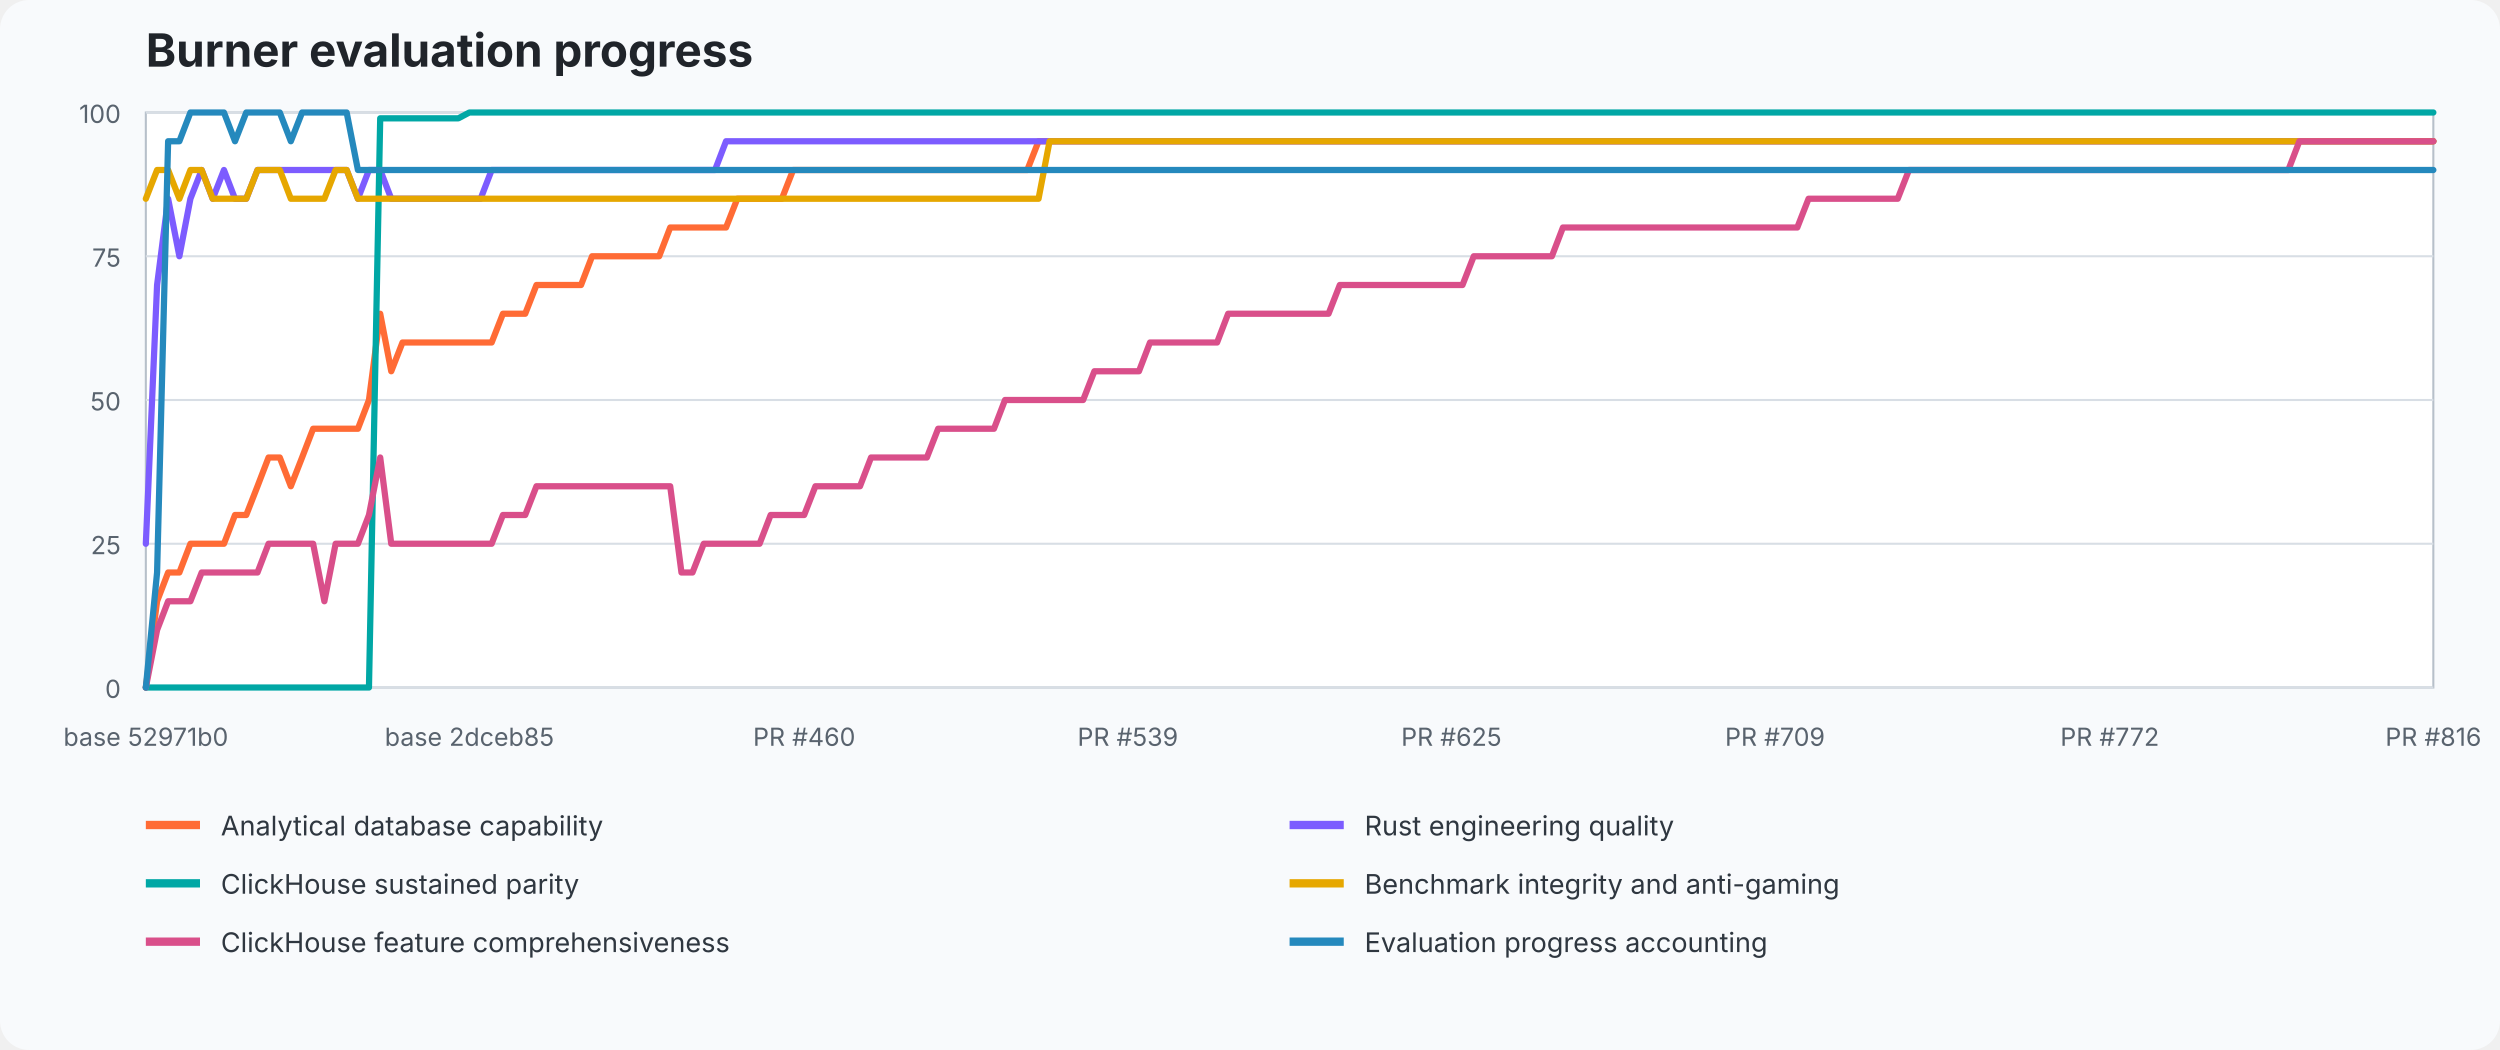
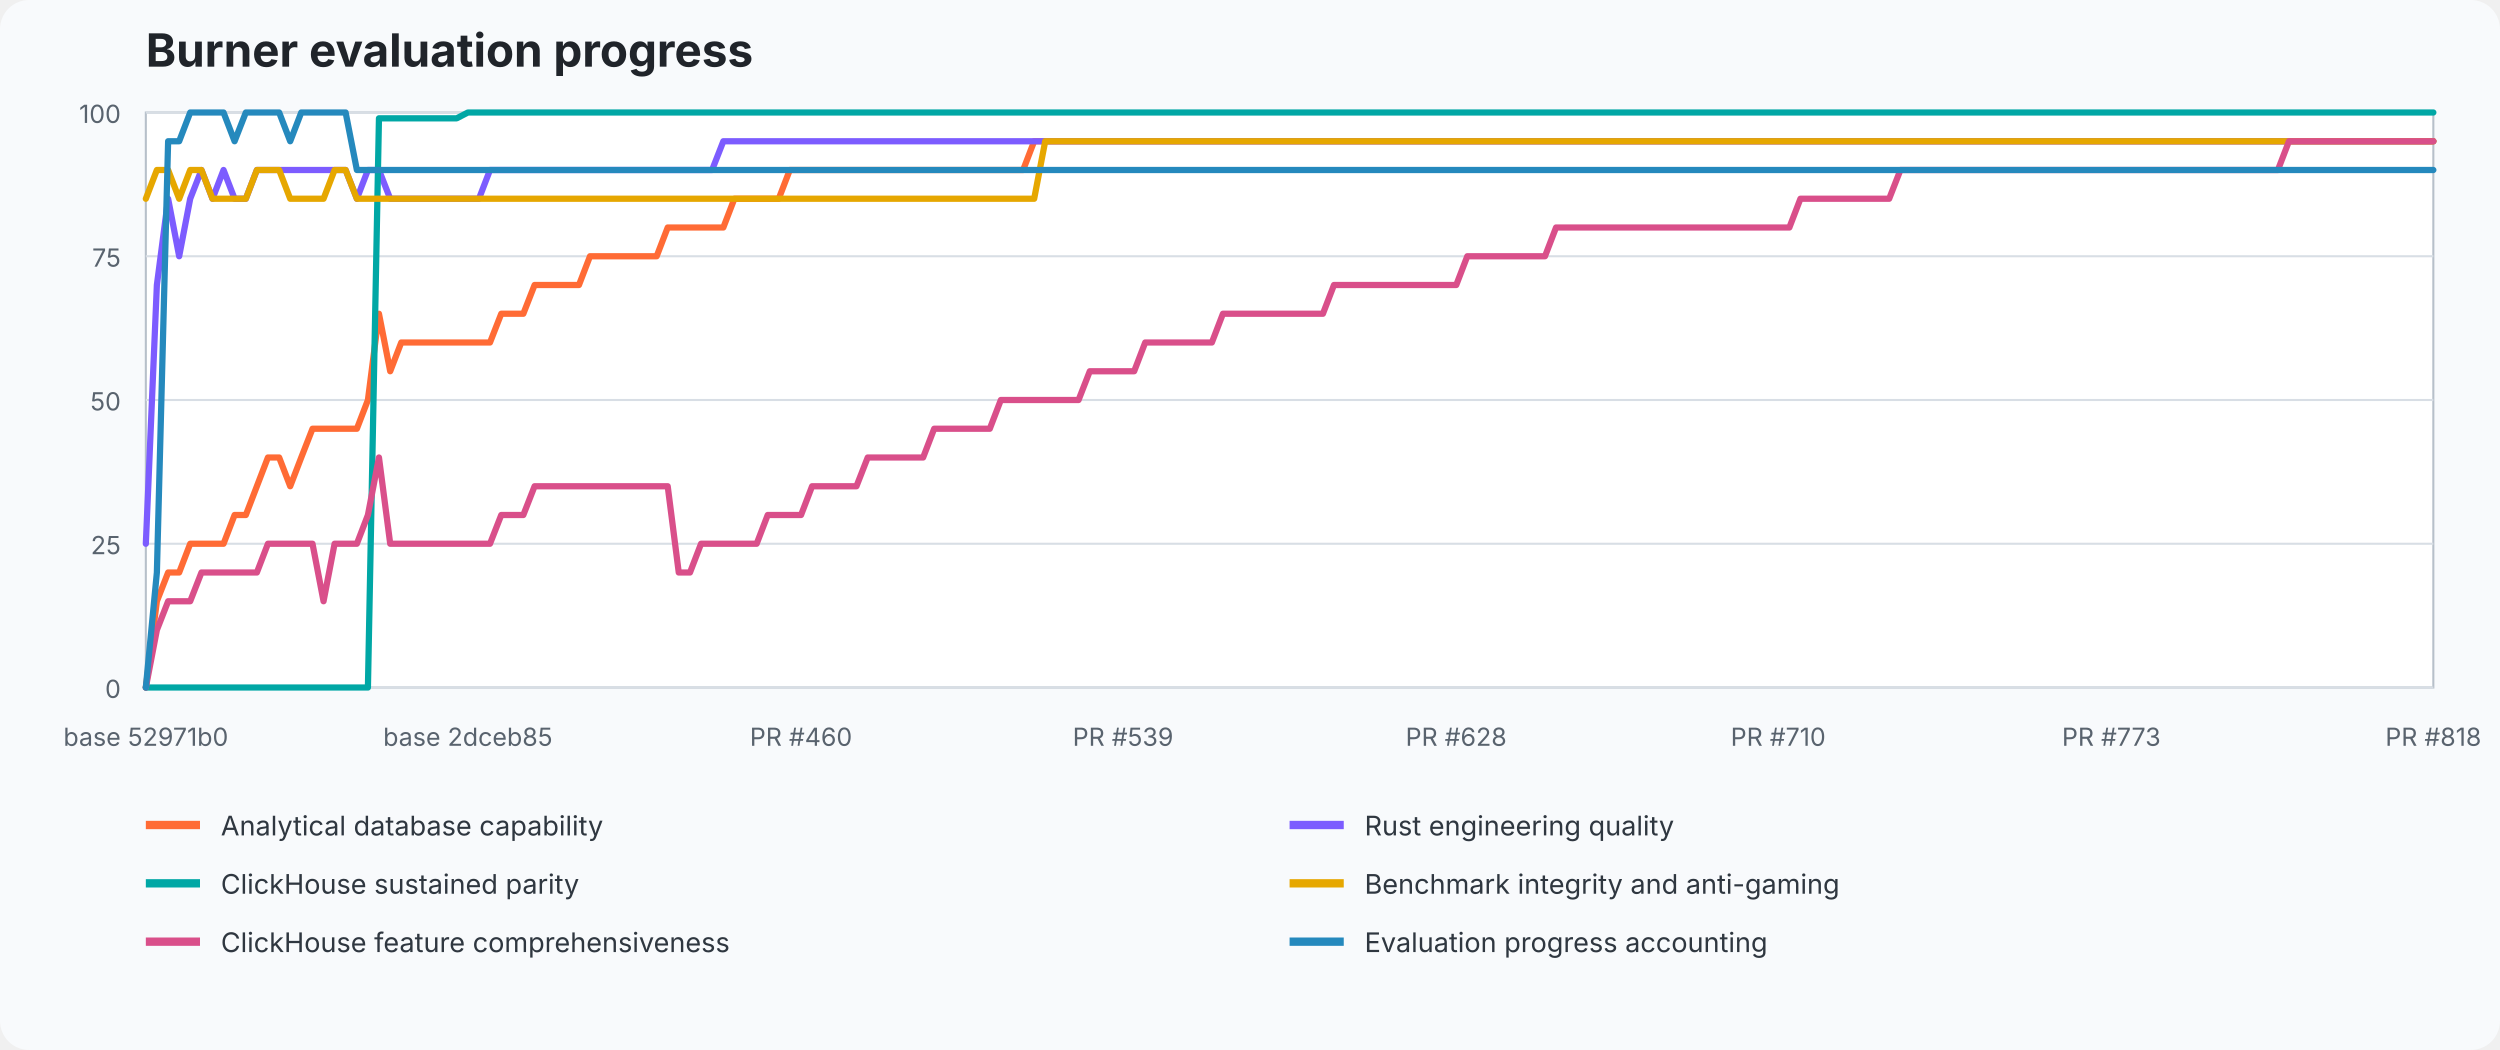
<svg xmlns="http://www.w3.org/2000/svg" width="1200" height="504" viewBox="0 0 1200 504" role="img" aria-labelledby="title desc">
  <style>text{font-family:ui-sans-serif,system-ui,-apple-system,BlinkMacSystemFont,"Segoe UI",sans-serif}.title{font-size:22px;font-weight:700;fill:#20242a}.axis{font-size:12px;fill:#59636e}.legend{font-size:13px;fill:#2f3740}.grid{stroke:#d8dee5;stroke-width:1}.plot{fill:#fff;stroke:#b7c0ca}</style>
  <rect width="100%" height="100%" fill="#f8fafc" rx="14" />
  <text x="70" y="32" class="title">Burner evaluation progress</text>
  <rect x="70" y="54" width="1098" height="276" class="plot" />
  <line x1="70" y1="330" x2="1168" y2="330" class="grid" />
  <text x="58" y="335" text-anchor="end" class="axis">0</text>
  <line x1="70" y1="261" x2="1168" y2="261" class="grid" />
  <text x="58" y="266" text-anchor="end" class="axis">25</text>
  <line x1="70" y1="192" x2="1168" y2="192" class="grid" />
  <text x="58" y="197" text-anchor="end" class="axis">50</text>
  <line x1="70" y1="123" x2="1168" y2="123" class="grid" />
  <text x="58" y="128" text-anchor="end" class="axis">75</text>
  <line x1="70" y1="54" x2="1168" y2="54" class="grid" />
  <text x="58" y="59" text-anchor="end" class="axis">100</text>
-   <polyline points="70.0,330.0 75.4,288.6 80.7,274.8 86.1,274.8 91.4,261.0 96.8,261.0 102.1,261.0 107.5,261.0 112.8,247.2 118.2,247.2 123.6,233.4 128.9,219.6 134.3,219.6 139.6,233.4 145.0,219.6 150.3,205.8 155.7,205.8 161.1,205.8 166.4,205.8 171.8,205.8 177.1,192.0 182.5,150.6 187.8,178.2 193.2,164.4 198.5,164.4 203.9,164.4 209.3,164.4 214.6,164.4 220.0,164.4 225.3,164.4 230.7,164.4 236.0,164.4 241.4,150.6 246.8,150.6 252.1,150.6 257.5,136.8 262.8,136.8 268.2,136.8 273.5,136.8 278.9,136.8 284.2,123.0 289.6,123.0 295.0,123.0 300.3,123.0 305.7,123.0 311.0,123.0 316.4,123.0 321.7,109.2 327.1,109.2 332.4,109.2 337.8,109.2 343.2,109.2 348.5,109.2 353.9,95.4 359.2,95.4 364.6,95.4 369.9,95.4 375.3,95.4 380.7,81.6 386.0,81.6 391.4,81.6 396.7,81.6 402.1,81.6 407.4,81.6 412.8,81.6 418.1,81.6 423.5,81.6 428.9,81.6 434.2,81.6 439.6,81.6 444.9,81.6 450.3,81.6 455.6,81.6 461.0,81.6 466.4,81.6 471.7,81.6 477.1,81.6 482.4,81.6 487.8,81.6 493.1,81.6 498.5,67.8 503.8,67.8 509.2,67.8 514.6,67.8 519.9,67.8 525.3,67.8 530.6,67.8 536.0,67.8 541.3,67.8 546.7,67.8 552.0,67.8 557.4,67.8 562.8,67.8 568.1,67.8 573.5,67.8 578.8,67.8 584.2,67.8 589.5,67.8 594.9,67.8 600.3,67.8 605.6,67.8 611.0,67.8 616.3,67.8 621.7,67.8 627.0,67.8 632.4,67.8 637.7,67.8 643.1,67.8 648.5,67.8 653.8,67.8 659.2,67.8 664.5,67.8 669.9,67.8 675.2,67.8 680.6,67.8 686.0,67.8 691.3,67.8 696.7,67.8 702.0,67.8 707.4,67.8 712.7,67.8 718.1,67.8 723.4,67.8 728.8,67.8 734.2,67.8 739.5,67.8 744.9,67.8 750.2,67.8 755.6,67.8 760.9,67.8 766.3,67.8 771.6,67.8 777.0,67.8 782.4,67.8 787.7,67.8 793.1,67.8 798.4,67.8 803.8,67.8 809.1,67.8 814.5,67.8 819.9,67.8 825.2,67.8 830.6,67.8 835.9,67.8 841.3,67.8 846.6,67.8 852.0,67.8 857.3,67.8 862.7,67.8 868.1,67.8 873.4,67.8 878.8,67.8 884.1,67.8 889.5,67.8 894.8,67.8 900.2,67.8 905.6,67.8 910.9,67.8 916.3,67.8 921.6,67.8 927.0,67.8 932.3,67.8 937.7,67.8 943.0,67.8 948.4,67.8 953.8,67.8 959.1,67.8 964.5,67.8 969.8,67.8 975.2,67.8 980.5,67.8 985.9,67.8 991.2,67.8 996.6,67.8 1002.0,67.8 1007.3,67.8 1012.7,67.8 1018.0,67.8 1023.4,67.8 1028.7,67.8 1034.1,67.8 1039.5,67.8 1044.8,67.8 1050.2,67.8 1055.5,67.8 1060.9,67.8 1066.2,67.8 1071.6,67.8 1076.9,67.8 1082.3,67.8 1087.7,67.8 1093.0,67.8 1098.4,67.8 1103.7,67.8 1109.1,67.8 1114.4,67.8 1119.8,67.8 1125.2,67.8 1130.5,67.8 1135.9,67.8 1141.2,67.8 1146.6,67.8 1151.9,67.8 1157.3,67.8 1162.6,67.8 1168.0,67.8" fill="none" stroke="#ff6b35" stroke-width="3" stroke-linejoin="round" stroke-linecap="round" />
-   <polyline points="70.0,261.0 75.4,136.8 80.7,95.4 86.1,123.0 91.4,95.4 96.8,81.6 102.1,95.4 107.5,81.6 112.8,95.4 118.2,95.4 123.6,81.6 128.9,81.6 134.3,81.6 139.6,81.6 145.0,81.6 150.3,81.6 155.7,81.6 161.1,81.6 166.4,81.6 171.8,95.4 177.1,81.6 182.5,81.6 187.8,95.4 193.2,95.4 198.5,95.4 203.9,95.4 209.3,95.4 214.6,95.4 220.0,95.4 225.3,95.4 230.7,95.4 236.0,81.6 241.4,81.6 246.8,81.6 252.1,81.6 257.5,81.6 262.8,81.6 268.2,81.6 273.5,81.6 278.9,81.6 284.2,81.6 289.6,81.6 295.0,81.6 300.3,81.6 305.7,81.6 311.0,81.6 316.4,81.6 321.7,81.6 327.1,81.6 332.4,81.6 337.8,81.6 343.2,81.6 348.5,67.8 353.9,67.8 359.2,67.8 364.6,67.8 369.9,67.8 375.3,67.8 380.7,67.8 386.0,67.8 391.4,67.8 396.7,67.8 402.1,67.8 407.4,67.8 412.8,67.8 418.1,67.8 423.5,67.8 428.9,67.8 434.2,67.8 439.6,67.8 444.9,67.8 450.3,67.8 455.6,67.8 461.0,67.8 466.4,67.8 471.7,67.8 477.1,67.8 482.4,67.8 487.8,67.8 493.1,67.8 498.5,67.8 503.8,67.8 509.2,67.8 514.6,67.8 519.9,67.8 525.3,67.8 530.6,67.8 536.0,67.8 541.3,67.8 546.7,67.8 552.0,67.8 557.4,67.8 562.8,67.8 568.1,67.8 573.5,67.8 578.8,67.8 584.2,67.8 589.5,67.8 594.9,67.8 600.3,67.8 605.6,67.8 611.0,67.8 616.3,67.8 621.7,67.8 627.0,67.8 632.4,67.8 637.7,67.8 643.1,67.8 648.5,67.8 653.8,67.8 659.2,67.8 664.5,67.8 669.9,67.8 675.2,67.8 680.6,67.8 686.0,67.8 691.3,67.8 696.7,67.8 702.0,67.8 707.4,67.8 712.7,67.8 718.1,67.8 723.4,67.8 728.8,67.8 734.2,67.8 739.5,67.8 744.9,67.8 750.2,67.8 755.6,67.8 760.9,67.8 766.3,67.8 771.6,67.8 777.0,67.8 782.4,67.8 787.7,67.8 793.1,67.8 798.4,67.8 803.8,67.8 809.1,67.8 814.5,67.8 819.9,67.8 825.2,67.8 830.6,67.8 835.9,67.8 841.3,67.8 846.6,67.8 852.0,67.8 857.3,67.8 862.7,67.8 868.1,67.8 873.4,67.8 878.8,67.8 884.1,67.8 889.5,67.8 894.8,67.8 900.2,67.8 905.6,67.8 910.9,67.8 916.3,67.8 921.6,67.8 927.0,67.8 932.3,67.8 937.7,67.8 943.0,67.8 948.4,67.8 953.8,67.8 959.1,67.8 964.5,67.8 969.8,67.8 975.2,67.8 980.5,67.8 985.9,67.8 991.2,67.8 996.6,67.8 1002.0,67.8 1007.3,67.8 1012.7,67.8 1018.0,67.8 1023.4,67.8 1028.7,67.8 1034.1,67.8 1039.5,67.8 1044.8,67.8 1050.2,67.8 1055.5,67.8 1060.9,67.8 1066.2,67.8 1071.6,67.8 1076.9,67.8 1082.3,67.8 1087.7,67.8 1093.0,67.8 1098.4,67.8 1103.7,67.8 1109.1,67.8 1114.4,67.8 1119.8,67.8 1125.2,67.8 1130.5,67.8 1135.9,67.8 1141.2,67.8 1146.6,67.8 1151.9,67.8 1157.3,67.8 1162.6,67.8 1168.0,67.8" fill="none" stroke="#7c5cff" stroke-width="3" stroke-linejoin="round" stroke-linecap="round" />
-   <polyline points="70.0,330.0 75.4,330.0 80.7,330.0 86.1,330.0 91.4,330.0 96.8,330.0 102.1,330.0 107.5,330.0 112.8,330.0 118.2,330.0 123.6,330.0 128.9,330.0 134.3,330.0 139.6,330.0 145.0,330.0 150.3,330.0 155.7,330.0 161.1,330.0 166.4,330.0 171.8,330.0 177.1,330.0 182.5,56.8 187.8,56.8 193.2,56.8 198.5,56.8 203.9,56.8 209.3,56.8 214.6,56.8 220.0,56.8 225.3,54.0 230.7,54.0 236.0,54.0 241.4,54.0 246.8,54.0 252.1,54.0 257.5,54.0 262.8,54.0 268.2,54.0 273.5,54.0 278.9,54.0 284.2,54.0 289.6,54.0 295.0,54.0 300.3,54.0 305.7,54.0 311.0,54.0 316.4,54.0 321.7,54.0 327.1,54.0 332.4,54.0 337.8,54.0 343.2,54.0 348.5,54.0 353.9,54.0 359.2,54.0 364.6,54.0 369.9,54.0 375.3,54.0 380.7,54.0 386.0,54.0 391.4,54.0 396.7,54.0 402.1,54.0 407.4,54.0 412.8,54.0 418.1,54.0 423.5,54.0 428.9,54.0 434.2,54.0 439.6,54.0 444.9,54.0 450.3,54.0 455.6,54.0 461.0,54.0 466.4,54.0 471.7,54.0 477.1,54.0 482.4,54.0 487.8,54.0 493.1,54.0 498.5,54.0 503.8,54.0 509.2,54.0 514.6,54.0 519.9,54.0 525.3,54.0 530.6,54.0 536.0,54.0 541.3,54.0 546.7,54.0 552.0,54.0 557.4,54.0 562.8,54.0 568.1,54.0 573.5,54.0 578.8,54.0 584.2,54.0 589.5,54.0 594.9,54.0 600.3,54.0 605.6,54.0 611.0,54.0 616.3,54.0 621.7,54.0 627.0,54.0 632.4,54.0 637.7,54.0 643.1,54.0 648.5,54.0 653.8,54.0 659.2,54.0 664.5,54.0 669.9,54.0 675.2,54.0 680.6,54.0 686.0,54.0 691.3,54.0 696.7,54.0 702.0,54.0 707.4,54.0 712.7,54.0 718.1,54.0 723.4,54.0 728.8,54.0 734.2,54.0 739.5,54.0 744.9,54.0 750.2,54.0 755.6,54.0 760.9,54.0 766.3,54.0 771.6,54.0 777.0,54.0 782.4,54.0 787.7,54.0 793.1,54.0 798.4,54.0 803.8,54.0 809.1,54.0 814.5,54.0 819.9,54.0 825.2,54.0 830.6,54.0 835.9,54.0 841.3,54.0 846.6,54.0 852.0,54.0 857.3,54.0 862.7,54.0 868.1,54.0 873.4,54.0 878.8,54.0 884.1,54.0 889.5,54.0 894.8,54.0 900.2,54.0 905.6,54.0 910.9,54.0 916.3,54.0 921.6,54.0 927.0,54.0 932.3,54.0 937.7,54.0 943.0,54.0 948.4,54.0 953.8,54.0 959.1,54.0 964.5,54.0 969.8,54.0 975.2,54.0 980.5,54.0 985.9,54.0 991.2,54.0 996.6,54.0 1002.0,54.0 1007.3,54.0 1012.7,54.0 1018.0,54.0 1023.4,54.0 1028.7,54.0 1034.1,54.0 1039.5,54.0 1044.8,54.0 1050.2,54.0 1055.5,54.0 1060.9,54.0 1066.2,54.0 1071.6,54.0 1076.9,54.0 1082.3,54.0 1087.7,54.0 1093.0,54.0 1098.4,54.0 1103.7,54.0 1109.1,54.0 1114.4,54.0 1119.8,54.0 1125.2,54.0 1130.5,54.0 1135.9,54.0 1141.2,54.0 1146.6,54.0 1151.9,54.0 1157.3,54.0 1162.6,54.0 1168.0,54.0" fill="none" stroke="#00a7a5" stroke-width="3" stroke-linejoin="round" stroke-linecap="round" />
-   <polyline points="70.0,95.4 75.4,81.6 80.7,81.6 86.1,95.4 91.4,81.6 96.8,81.6 102.1,95.4 107.5,95.4 112.8,95.4 118.2,95.4 123.6,81.6 128.9,81.6 134.3,81.6 139.6,95.4 145.0,95.4 150.3,95.4 155.7,95.4 161.1,81.6 166.4,81.6 171.8,95.4 177.1,95.4 182.5,95.4 187.8,95.4 193.2,95.4 198.5,95.4 203.9,95.4 209.3,95.4 214.6,95.4 220.0,95.4 225.3,95.4 230.7,95.4 236.0,95.4 241.4,95.4 246.8,95.4 252.1,95.4 257.5,95.4 262.8,95.4 268.2,95.4 273.5,95.4 278.9,95.4 284.2,95.4 289.6,95.4 295.0,95.4 300.3,95.4 305.7,95.4 311.0,95.4 316.4,95.4 321.7,95.4 327.1,95.4 332.4,95.4 337.8,95.4 343.2,95.4 348.5,95.4 353.9,95.4 359.2,95.4 364.6,95.4 369.9,95.4 375.3,95.4 380.7,95.4 386.0,95.4 391.4,95.4 396.7,95.4 402.1,95.4 407.4,95.4 412.8,95.4 418.1,95.4 423.5,95.4 428.9,95.4 434.2,95.4 439.6,95.4 444.9,95.4 450.3,95.4 455.6,95.4 461.0,95.4 466.4,95.4 471.7,95.4 477.1,95.4 482.4,95.4 487.8,95.4 493.1,95.4 498.5,95.4 503.8,67.8 509.2,67.8 514.6,67.8 519.9,67.8 525.3,67.8 530.6,67.8 536.0,67.8 541.3,67.8 546.7,67.8 552.0,67.8 557.4,67.8 562.8,67.8 568.1,67.8 573.5,67.8 578.8,67.8 584.2,67.8 589.5,67.8 594.9,67.8 600.3,67.8 605.6,67.8 611.0,67.8 616.3,67.8 621.7,67.8 627.0,67.8 632.4,67.8 637.7,67.8 643.1,67.8 648.5,67.8 653.8,67.8 659.2,67.8 664.5,67.8 669.9,67.8 675.2,67.8 680.6,67.8 686.0,67.8 691.3,67.8 696.7,67.8 702.0,67.8 707.4,67.8 712.7,67.8 718.1,67.8 723.4,67.8 728.8,67.8 734.2,67.8 739.5,67.8 744.9,67.8 750.2,67.8 755.6,67.8 760.9,67.8 766.3,67.8 771.6,67.8 777.0,67.8 782.4,67.8 787.7,67.8 793.1,67.8 798.4,67.8 803.8,67.8 809.1,67.8 814.5,67.8 819.9,67.8 825.2,67.8 830.6,67.8 835.9,67.8 841.3,67.8 846.6,67.8 852.0,67.8 857.3,67.8 862.7,67.8 868.1,67.8 873.4,67.8 878.8,67.8 884.1,67.8 889.5,67.8 894.8,67.8 900.2,67.8 905.6,67.8 910.9,67.8 916.3,67.8 921.6,67.8 927.0,67.8 932.3,67.8 937.7,67.8 943.0,67.8 948.4,67.8 953.8,67.8 959.1,67.8 964.5,67.8 969.8,67.8 975.2,67.8 980.5,67.8 985.9,67.8 991.2,67.8 996.6,67.8 1002.0,67.8 1007.3,67.8 1012.7,67.8 1018.0,67.8 1023.4,67.8 1028.7,67.8 1034.1,67.8 1039.5,67.8 1044.8,67.8 1050.2,67.8 1055.5,67.8 1060.9,67.8 1066.2,67.8 1071.6,67.8 1076.9,67.8 1082.3,67.8 1087.7,67.8 1093.0,67.8 1098.4,67.8 1103.7,67.8 1109.1,67.8 1114.4,67.8 1119.8,67.8 1125.2,67.8 1130.5,67.8 1135.9,67.8 1141.2,67.8 1146.6,67.8 1151.9,67.8 1157.3,67.8 1162.6,67.8 1168.0,67.8" fill="none" stroke="#e6a700" stroke-width="3" stroke-linejoin="round" stroke-linecap="round" />
-   <polyline points="70.0,330.0 75.4,302.4 80.7,288.6 86.1,288.6 91.4,288.6 96.8,274.8 102.1,274.8 107.5,274.8 112.8,274.8 118.2,274.8 123.6,274.8 128.9,261.0 134.3,261.0 139.6,261.0 145.0,261.0 150.3,261.0 155.7,288.6 161.1,261.0 166.4,261.0 171.8,261.0 177.1,247.2 182.5,219.6 187.8,261.0 193.2,261.0 198.5,261.0 203.9,261.0 209.3,261.0 214.6,261.0 220.0,261.0 225.3,261.0 230.7,261.0 236.0,261.0 241.4,247.2 246.8,247.2 252.1,247.2 257.5,233.4 262.8,233.4 268.2,233.4 273.5,233.4 278.9,233.4 284.2,233.4 289.6,233.4 295.0,233.4 300.3,233.4 305.7,233.4 311.0,233.4 316.4,233.4 321.7,233.4 327.1,274.8 332.4,274.8 337.8,261.0 343.2,261.0 348.5,261.0 353.9,261.0 359.2,261.0 364.6,261.0 369.9,247.2 375.3,247.2 380.7,247.2 386.0,247.2 391.4,233.4 396.7,233.4 402.1,233.4 407.4,233.4 412.8,233.4 418.1,219.6 423.5,219.6 428.9,219.6 434.2,219.6 439.6,219.6 444.9,219.6 450.3,205.8 455.6,205.8 461.0,205.8 466.4,205.8 471.7,205.8 477.1,205.8 482.4,192.0 487.8,192.0 493.1,192.0 498.5,192.0 503.8,192.0 509.2,192.0 514.6,192.0 519.9,192.0 525.3,178.2 530.6,178.2 536.0,178.2 541.3,178.2 546.7,178.2 552.0,164.4 557.4,164.4 562.8,164.4 568.1,164.4 573.5,164.4 578.8,164.4 584.2,164.4 589.5,150.6 594.9,150.6 600.3,150.6 605.6,150.6 611.0,150.6 616.3,150.6 621.7,150.6 627.0,150.6 632.4,150.6 637.7,150.6 643.1,136.8 648.5,136.8 653.8,136.8 659.2,136.8 664.5,136.8 669.9,136.8 675.2,136.8 680.6,136.8 686.0,136.8 691.3,136.8 696.7,136.8 702.0,136.8 707.4,123.0 712.7,123.0 718.1,123.0 723.4,123.0 728.8,123.0 734.2,123.0 739.5,123.0 744.9,123.0 750.2,109.2 755.6,109.2 760.9,109.2 766.3,109.2 771.6,109.2 777.0,109.2 782.4,109.2 787.7,109.2 793.1,109.2 798.4,109.2 803.8,109.2 809.1,109.2 814.5,109.2 819.9,109.2 825.2,109.2 830.6,109.2 835.9,109.2 841.3,109.2 846.6,109.2 852.0,109.2 857.3,109.2 862.7,109.2 868.1,95.4 873.4,95.4 878.8,95.4 884.1,95.4 889.5,95.4 894.8,95.4 900.2,95.4 905.6,95.4 910.9,95.4 916.3,81.6 921.6,81.6 927.0,81.6 932.3,81.6 937.7,81.6 943.0,81.6 948.4,81.6 953.8,81.6 959.1,81.6 964.5,81.6 969.8,81.6 975.2,81.6 980.5,81.6 985.9,81.6 991.2,81.6 996.6,81.6 1002.0,81.6 1007.3,81.6 1012.7,81.6 1018.0,81.6 1023.4,81.6 1028.7,81.6 1034.1,81.6 1039.5,81.6 1044.8,81.6 1050.2,81.6 1055.5,81.6 1060.9,81.6 1066.2,81.6 1071.6,81.6 1076.9,81.6 1082.3,81.6 1087.7,81.6 1093.0,81.6 1098.4,81.6 1103.7,67.8 1109.1,67.8 1114.4,67.8 1119.8,67.8 1125.2,67.8 1130.5,67.8 1135.9,67.8 1141.2,67.8 1146.6,67.8 1151.9,67.8 1157.3,67.8 1162.6,67.8 1168.0,67.8" fill="none" stroke="#d94f8a" stroke-width="3" stroke-linejoin="round" stroke-linecap="round" />
-   <polyline points="70.0,330.0 75.4,274.8 80.7,67.8 86.1,67.8 91.4,54.0 96.8,54.0 102.1,54.0 107.5,54.0 112.8,67.8 118.2,54.0 123.6,54.0 128.9,54.0 134.3,54.0 139.6,67.8 145.0,54.0 150.3,54.0 155.7,54.0 161.1,54.0 166.4,54.0 171.8,81.6 177.1,81.6 182.5,81.6 187.8,81.6 193.2,81.6 198.5,81.6 203.9,81.6 209.3,81.6 214.6,81.6 220.0,81.6 225.3,81.6 230.7,81.6 236.0,81.6 241.4,81.6 246.8,81.6 252.1,81.6 257.5,81.6 262.8,81.6 268.2,81.6 273.5,81.6 278.9,81.6 284.2,81.6 289.6,81.6 295.0,81.6 300.3,81.6 305.7,81.6 311.0,81.6 316.4,81.6 321.7,81.6 327.1,81.6 332.4,81.6 337.8,81.6 343.2,81.6 348.5,81.6 353.9,81.6 359.2,81.6 364.6,81.6 369.9,81.6 375.3,81.6 380.7,81.6 386.0,81.6 391.4,81.6 396.7,81.6 402.1,81.6 407.4,81.6 412.8,81.6 418.1,81.6 423.5,81.6 428.9,81.6 434.2,81.6 439.6,81.6 444.9,81.6 450.3,81.6 455.6,81.6 461.0,81.6 466.4,81.6 471.7,81.6 477.1,81.6 482.4,81.6 487.8,81.6 493.1,81.6 498.5,81.6 503.8,81.6 509.2,81.6 514.6,81.6 519.9,81.6 525.3,81.6 530.6,81.6 536.0,81.6 541.3,81.6 546.7,81.6 552.0,81.6 557.4,81.6 562.8,81.6 568.1,81.6 573.5,81.6 578.8,81.6 584.2,81.6 589.5,81.6 594.9,81.6 600.3,81.6 605.6,81.6 611.0,81.6 616.3,81.6 621.7,81.6 627.0,81.6 632.4,81.6 637.7,81.6 643.1,81.6 648.5,81.6 653.8,81.6 659.2,81.6 664.5,81.6 669.9,81.6 675.2,81.6 680.6,81.6 686.0,81.6 691.3,81.6 696.7,81.6 702.0,81.6 707.4,81.6 712.7,81.6 718.1,81.6 723.4,81.6 728.8,81.6 734.2,81.6 739.5,81.6 744.9,81.6 750.2,81.6 755.6,81.6 760.9,81.6 766.3,81.6 771.6,81.6 777.0,81.6 782.4,81.6 787.7,81.6 793.1,81.6 798.4,81.6 803.8,81.6 809.1,81.6 814.5,81.6 819.9,81.6 825.2,81.6 830.6,81.6 835.9,81.6 841.3,81.6 846.6,81.6 852.0,81.6 857.3,81.6 862.7,81.6 868.1,81.6 873.4,81.6 878.8,81.6 884.1,81.6 889.5,81.6 894.8,81.6 900.2,81.6 905.6,81.6 910.9,81.6 916.3,81.6 921.6,81.6 927.0,81.6 932.3,81.6 937.7,81.6 943.0,81.6 948.4,81.6 953.8,81.6 959.1,81.6 964.5,81.6 969.8,81.6 975.2,81.6 980.5,81.6 985.9,81.6 991.2,81.6 996.6,81.6 1002.0,81.6 1007.3,81.6 1012.7,81.6 1018.0,81.6 1023.4,81.6 1028.7,81.6 1034.1,81.6 1039.5,81.6 1044.8,81.6 1050.2,81.6 1055.5,81.6 1060.9,81.6 1066.2,81.6 1071.6,81.6 1076.9,81.6 1082.3,81.6 1087.7,81.6 1093.0,81.6 1098.4,81.6 1103.7,81.6 1109.1,81.6 1114.4,81.6 1119.8,81.6 1125.2,81.6 1130.5,81.6 1135.9,81.6 1141.2,81.6 1146.6,81.6 1151.9,81.6 1157.3,81.6 1162.6,81.6 1168.0,81.6" fill="none" stroke="#2589bd" stroke-width="3" stroke-linejoin="round" stroke-linecap="round" />
+   <polyline points="70.0,330.0 75.3,288.6 80.7,274.8 86.0,274.8 91.3,261.0 96.7,261.0 102.0,261.0 107.3,261.0 112.6,247.2 118.0,247.2 123.3,233.4 128.6,219.6 134.0,219.6 139.3,233.4 144.6,219.6 150.0,205.8 155.3,205.8 160.6,205.8 165.9,205.8 171.3,205.8 176.6,192.0 181.9,150.6 187.3,178.2 192.6,164.4 197.9,164.4 203.3,164.4 208.6,164.4 213.9,164.4 219.2,164.4 224.6,164.4 229.9,164.4 235.2,164.4 240.6,150.6 245.9,150.6 251.2,150.6 256.6,136.8 261.9,136.8 267.2,136.8 272.5,136.8 277.9,136.8 283.2,123.0 288.5,123.0 293.9,123.0 299.2,123.0 304.5,123.0 309.9,123.0 315.2,123.0 320.5,109.2 325.8,109.2 331.2,109.2 336.5,109.2 341.8,109.2 347.2,109.2 352.5,95.4 357.8,95.4 363.2,95.4 368.5,95.4 373.8,95.4 379.1,81.6 384.5,81.6 389.8,81.6 395.1,81.6 400.5,81.6 405.8,81.6 411.1,81.6 416.5,81.6 421.8,81.6 427.1,81.6 432.4,81.6 437.8,81.6 443.1,81.6 448.4,81.6 453.8,81.6 459.1,81.6 464.4,81.6 469.8,81.6 475.1,81.6 480.4,81.6 485.7,81.6 491.1,81.6 496.4,67.8 501.7,67.8 507.1,67.8 512.4,67.8 517.7,67.8 523.1,67.8 528.4,67.8 533.7,67.8 539.0,67.8 544.4,67.8 549.7,67.8 555.0,67.8 560.4,67.8 565.7,67.8 571.0,67.8 576.4,67.8 581.7,67.8 587.0,67.8 592.3,67.8 597.7,67.8 603.0,67.8 608.3,67.8 613.7,67.8 619.0,67.8 624.3,67.8 629.7,67.8 635.0,67.8 640.3,67.8 645.7,67.8 651.0,67.8 656.3,67.8 661.6,67.8 667.0,67.8 672.3,67.8 677.6,67.8 683.0,67.8 688.3,67.8 693.6,67.8 699.0,67.8 704.3,67.8 709.6,67.8 714.9,67.8 720.3,67.8 725.6,67.8 730.9,67.8 736.3,67.8 741.6,67.8 746.9,67.8 752.3,67.8 757.6,67.8 762.9,67.8 768.2,67.8 773.6,67.8 778.9,67.8 784.2,67.8 789.6,67.8 794.9,67.8 800.2,67.8 805.6,67.8 810.9,67.8 816.2,67.8 821.5,67.8 826.9,67.8 832.2,67.8 837.5,67.8 842.9,67.8 848.2,67.8 853.5,67.8 858.9,67.8 864.2,67.8 869.5,67.8 874.8,67.8 880.2,67.8 885.5,67.8 890.8,67.8 896.2,67.8 901.5,67.8 906.8,67.8 912.2,67.8 917.5,67.8 922.8,67.8 928.1,67.8 933.5,67.8 938.8,67.8 944.1,67.8 949.5,67.8 954.8,67.8 960.1,67.8 965.5,67.8 970.8,67.8 976.1,67.8 981.4,67.8 986.8,67.8 992.1,67.8 997.4,67.8 1002.8,67.8 1008.1,67.8 1013.4,67.8 1018.8,67.8 1024.1,67.8 1029.4,67.8 1034.7,67.8 1040.1,67.8 1045.4,67.8 1050.7,67.8 1056.1,67.8 1061.4,67.8 1066.7,67.8 1072.1,67.8 1077.4,67.8 1082.7,67.8 1088.0,67.8 1093.4,67.8 1098.7,67.8 1104.0,67.8 1109.4,67.8 1114.7,67.8 1120.0,67.8 1125.4,67.8 1130.7,67.8 1136.0,67.8 1141.3,67.8 1146.7,67.8 1152.0,67.8 1157.3,67.8 1162.7,67.8 1168.0,67.8" fill="none" stroke="#ff6b35" stroke-width="3" stroke-linejoin="round" stroke-linecap="round" />
+   <polyline points="70.0,261.0 75.3,136.8 80.7,95.4 86.0,123.0 91.3,95.4 96.7,81.6 102.0,95.4 107.3,81.6 112.6,95.4 118.0,95.4 123.3,81.6 128.6,81.6 134.0,81.6 139.3,81.6 144.6,81.6 150.0,81.6 155.3,81.6 160.6,81.6 165.9,81.6 171.3,95.4 176.6,81.6 181.9,81.6 187.3,95.4 192.6,95.4 197.9,95.4 203.3,95.4 208.6,95.4 213.9,95.4 219.2,95.4 224.6,95.4 229.9,95.4 235.2,81.6 240.6,81.6 245.9,81.6 251.2,81.6 256.6,81.6 261.9,81.6 267.2,81.6 272.5,81.6 277.9,81.6 283.2,81.6 288.5,81.6 293.9,81.6 299.2,81.6 304.5,81.6 309.9,81.6 315.2,81.6 320.5,81.6 325.8,81.6 331.2,81.6 336.5,81.6 341.8,81.6 347.2,67.8 352.5,67.8 357.8,67.8 363.2,67.8 368.5,67.8 373.8,67.8 379.1,67.8 384.5,67.8 389.8,67.8 395.1,67.8 400.5,67.8 405.8,67.8 411.1,67.8 416.5,67.8 421.8,67.8 427.1,67.8 432.4,67.8 437.8,67.8 443.1,67.8 448.4,67.8 453.8,67.8 459.1,67.8 464.4,67.8 469.8,67.8 475.1,67.8 480.4,67.8 485.7,67.8 491.1,67.8 496.4,67.8 501.7,67.8 507.1,67.8 512.4,67.8 517.7,67.8 523.1,67.8 528.4,67.8 533.7,67.8 539.0,67.8 544.4,67.8 549.7,67.8 555.0,67.8 560.4,67.8 565.7,67.8 571.0,67.8 576.4,67.8 581.7,67.8 587.0,67.8 592.3,67.8 597.7,67.8 603.0,67.8 608.3,67.8 613.7,67.8 619.0,67.8 624.3,67.8 629.7,67.8 635.0,67.8 640.3,67.8 645.7,67.8 651.0,67.8 656.3,67.8 661.6,67.8 667.0,67.8 672.3,67.8 677.6,67.8 683.0,67.8 688.3,67.8 693.6,67.8 699.0,67.8 704.3,67.8 709.6,67.8 714.9,67.8 720.3,67.8 725.6,67.8 730.9,67.8 736.3,67.8 741.6,67.8 746.9,67.8 752.3,67.8 757.6,67.8 762.9,67.8 768.2,67.8 773.6,67.8 778.9,67.8 784.2,67.8 789.6,67.8 794.9,67.8 800.2,67.8 805.6,67.8 810.9,67.8 816.2,67.8 821.5,67.8 826.9,67.8 832.2,67.8 837.5,67.8 842.9,67.8 848.2,67.8 853.5,67.8 858.9,67.8 864.2,67.8 869.5,67.8 874.8,67.8 880.2,67.8 885.5,67.8 890.8,67.8 896.2,67.8 901.5,67.8 906.8,67.8 912.2,67.8 917.5,67.8 922.8,67.8 928.1,67.8 933.5,67.8 938.8,67.8 944.1,67.8 949.5,67.8 954.8,67.8 960.1,67.8 965.5,67.8 970.8,67.8 976.1,67.8 981.4,67.8 986.8,67.8 992.1,67.8 997.4,67.8 1002.8,67.8 1008.1,67.8 1013.4,67.8 1018.8,67.8 1024.1,67.8 1029.4,67.8 1034.7,67.8 1040.1,67.8 1045.4,67.8 1050.7,67.8 1056.1,67.8 1061.4,67.8 1066.7,67.8 1072.1,67.8 1077.4,67.8 1082.7,67.8 1088.0,67.8 1093.4,67.8 1098.7,67.8 1104.0,67.8 1109.4,67.8 1114.7,67.8 1120.0,67.8 1125.4,67.8 1130.7,67.8 1136.0,67.8 1141.3,67.8 1146.7,67.8 1152.0,67.8 1157.3,67.8 1162.7,67.8 1168.0,67.8" fill="none" stroke="#7c5cff" stroke-width="3" stroke-linejoin="round" stroke-linecap="round" />
+   <polyline points="70.0,330.0 75.3,330.0 80.7,330.0 86.0,330.0 91.3,330.0 96.7,330.0 102.0,330.0 107.3,330.0 112.6,330.0 118.0,330.0 123.3,330.0 128.6,330.0 134.0,330.0 139.3,330.0 144.6,330.0 150.0,330.0 155.3,330.0 160.6,330.0 165.9,330.0 171.3,330.0 176.6,330.0 181.9,56.8 187.3,56.8 192.6,56.8 197.9,56.8 203.3,56.8 208.6,56.8 213.9,56.8 219.2,56.8 224.6,54.0 229.9,54.0 235.2,54.0 240.6,54.0 245.9,54.0 251.2,54.0 256.6,54.0 261.9,54.0 267.2,54.0 272.5,54.0 277.9,54.0 283.2,54.0 288.5,54.0 293.9,54.0 299.2,54.0 304.5,54.0 309.9,54.0 315.2,54.0 320.5,54.0 325.8,54.0 331.2,54.0 336.5,54.0 341.8,54.0 347.2,54.0 352.5,54.0 357.8,54.0 363.2,54.0 368.5,54.0 373.8,54.0 379.1,54.0 384.5,54.0 389.8,54.0 395.1,54.0 400.5,54.0 405.8,54.0 411.1,54.0 416.5,54.0 421.8,54.0 427.1,54.0 432.4,54.0 437.8,54.0 443.1,54.0 448.4,54.0 453.8,54.0 459.1,54.0 464.4,54.0 469.8,54.0 475.1,54.0 480.4,54.0 485.7,54.0 491.1,54.0 496.4,54.0 501.7,54.0 507.1,54.0 512.4,54.0 517.7,54.0 523.1,54.0 528.4,54.0 533.7,54.0 539.0,54.0 544.4,54.0 549.7,54.0 555.0,54.0 560.4,54.0 565.7,54.0 571.0,54.0 576.4,54.0 581.7,54.0 587.0,54.0 592.3,54.0 597.7,54.0 603.0,54.0 608.3,54.0 613.7,54.0 619.0,54.0 624.3,54.0 629.7,54.0 635.0,54.0 640.3,54.0 645.7,54.0 651.0,54.0 656.3,54.0 661.6,54.0 667.0,54.0 672.3,54.0 677.6,54.0 683.0,54.0 688.3,54.0 693.6,54.0 699.0,54.0 704.3,54.0 709.6,54.0 714.9,54.0 720.3,54.0 725.6,54.0 730.9,54.0 736.3,54.0 741.6,54.0 746.9,54.0 752.3,54.0 757.6,54.0 762.9,54.0 768.2,54.0 773.6,54.0 778.9,54.0 784.2,54.0 789.6,54.0 794.9,54.0 800.2,54.0 805.6,54.0 810.9,54.0 816.2,54.0 821.5,54.0 826.9,54.0 832.2,54.0 837.5,54.0 842.9,54.0 848.2,54.0 853.5,54.0 858.9,54.0 864.2,54.0 869.5,54.0 874.8,54.0 880.2,54.0 885.5,54.0 890.8,54.0 896.2,54.0 901.5,54.0 906.8,54.0 912.2,54.0 917.5,54.0 922.8,54.0 928.1,54.0 933.5,54.0 938.8,54.0 944.1,54.0 949.5,54.0 954.8,54.0 960.1,54.0 965.5,54.0 970.8,54.0 976.1,54.0 981.4,54.0 986.8,54.0 992.1,54.0 997.4,54.0 1002.8,54.0 1008.1,54.0 1013.4,54.0 1018.8,54.0 1024.1,54.0 1029.4,54.0 1034.7,54.0 1040.1,54.0 1045.4,54.0 1050.7,54.0 1056.1,54.0 1061.4,54.0 1066.7,54.0 1072.1,54.0 1077.4,54.0 1082.7,54.0 1088.0,54.0 1093.4,54.0 1098.7,54.0 1104.0,54.0 1109.4,54.0 1114.7,54.0 1120.0,54.0 1125.4,54.0 1130.7,54.0 1136.0,54.0 1141.3,54.0 1146.7,54.0 1152.0,54.0 1157.3,54.0 1162.7,54.0 1168.0,54.0" fill="none" stroke="#00a7a5" stroke-width="3" stroke-linejoin="round" stroke-linecap="round" />
+   <polyline points="70.0,95.4 75.3,81.6 80.7,81.6 86.0,95.4 91.3,81.6 96.7,81.6 102.0,95.4 107.3,95.4 112.6,95.4 118.0,95.4 123.3,81.6 128.6,81.6 134.0,81.6 139.3,95.4 144.6,95.4 150.0,95.4 155.3,95.4 160.6,81.6 165.9,81.6 171.3,95.4 176.6,95.4 181.9,95.4 187.3,95.4 192.6,95.4 197.9,95.4 203.3,95.4 208.6,95.4 213.9,95.4 219.2,95.4 224.6,95.4 229.9,95.4 235.2,95.4 240.6,95.4 245.9,95.4 251.2,95.4 256.6,95.4 261.9,95.4 267.2,95.4 272.5,95.4 277.9,95.4 283.2,95.4 288.5,95.4 293.9,95.4 299.2,95.4 304.5,95.4 309.9,95.4 315.2,95.4 320.5,95.4 325.8,95.4 331.2,95.4 336.5,95.4 341.8,95.4 347.2,95.4 352.5,95.4 357.8,95.4 363.2,95.4 368.5,95.4 373.8,95.4 379.1,95.4 384.5,95.4 389.8,95.4 395.1,95.4 400.5,95.4 405.8,95.4 411.1,95.4 416.5,95.4 421.8,95.4 427.1,95.4 432.4,95.4 437.8,95.4 443.1,95.4 448.4,95.4 453.8,95.4 459.1,95.4 464.4,95.4 469.8,95.4 475.1,95.4 480.4,95.4 485.7,95.4 491.1,95.4 496.4,95.4 501.7,67.8 507.1,67.8 512.4,67.8 517.7,67.8 523.1,67.8 528.4,67.8 533.7,67.8 539.0,67.8 544.4,67.8 549.7,67.8 555.0,67.8 560.4,67.8 565.7,67.8 571.0,67.8 576.4,67.8 581.7,67.8 587.0,67.8 592.3,67.8 597.7,67.8 603.0,67.8 608.3,67.8 613.7,67.8 619.0,67.8 624.3,67.8 629.7,67.8 635.0,67.8 640.3,67.8 645.7,67.8 651.0,67.8 656.3,67.8 661.6,67.8 667.0,67.8 672.3,67.8 677.6,67.8 683.0,67.8 688.3,67.8 693.6,67.8 699.0,67.8 704.3,67.8 709.6,67.8 714.9,67.8 720.3,67.8 725.6,67.8 730.9,67.8 736.3,67.8 741.6,67.8 746.9,67.8 752.3,67.8 757.6,67.8 762.9,67.8 768.2,67.8 773.6,67.8 778.9,67.8 784.2,67.8 789.6,67.8 794.9,67.8 800.2,67.8 805.6,67.8 810.9,67.8 816.2,67.8 821.5,67.8 826.9,67.8 832.2,67.8 837.5,67.8 842.9,67.8 848.2,67.8 853.5,67.8 858.9,67.8 864.2,67.8 869.5,67.8 874.8,67.8 880.2,67.8 885.5,67.8 890.8,67.8 896.2,67.8 901.5,67.8 906.8,67.8 912.2,67.8 917.5,67.8 922.8,67.8 928.1,67.8 933.5,67.8 938.8,67.8 944.1,67.8 949.5,67.8 954.8,67.8 960.1,67.8 965.5,67.8 970.8,67.8 976.1,67.8 981.4,67.8 986.8,67.8 992.1,67.8 997.4,67.8 1002.8,67.8 1008.1,67.8 1013.4,67.8 1018.8,67.8 1024.1,67.8 1029.4,67.8 1034.7,67.8 1040.1,67.8 1045.4,67.8 1050.7,67.8 1056.1,67.8 1061.4,67.8 1066.7,67.8 1072.1,67.8 1077.4,67.8 1082.7,67.8 1088.0,67.8 1093.4,67.8 1098.7,67.8 1104.0,67.8 1109.4,67.8 1114.7,67.8 1120.0,67.8 1125.4,67.8 1130.7,67.8 1136.0,67.8 1141.3,67.8 1146.7,67.8 1152.0,67.8 1157.3,67.8 1162.7,67.8 1168.0,67.8" fill="none" stroke="#e6a700" stroke-width="3" stroke-linejoin="round" stroke-linecap="round" />
+   <polyline points="70.0,330.0 75.3,302.4 80.7,288.6 86.0,288.6 91.3,288.6 96.7,274.8 102.0,274.8 107.3,274.8 112.6,274.8 118.0,274.8 123.3,274.8 128.6,261.0 134.0,261.0 139.3,261.0 144.6,261.0 150.0,261.0 155.3,288.6 160.6,261.0 165.9,261.0 171.3,261.0 176.6,247.2 181.9,219.6 187.3,261.0 192.6,261.0 197.9,261.0 203.3,261.0 208.6,261.0 213.9,261.0 219.2,261.0 224.6,261.0 229.9,261.0 235.2,261.0 240.6,247.2 245.9,247.2 251.2,247.2 256.6,233.4 261.9,233.4 267.2,233.4 272.5,233.4 277.9,233.4 283.2,233.4 288.5,233.4 293.9,233.4 299.2,233.4 304.5,233.4 309.9,233.4 315.2,233.4 320.5,233.4 325.8,274.8 331.2,274.8 336.5,261.0 341.8,261.0 347.2,261.0 352.5,261.0 357.8,261.0 363.2,261.0 368.5,247.2 373.8,247.2 379.1,247.2 384.5,247.2 389.8,233.4 395.1,233.4 400.5,233.4 405.8,233.4 411.1,233.4 416.5,219.6 421.8,219.6 427.1,219.6 432.4,219.6 437.8,219.6 443.1,219.6 448.4,205.8 453.8,205.8 459.1,205.8 464.4,205.8 469.8,205.8 475.1,205.8 480.4,192.0 485.7,192.0 491.1,192.0 496.4,192.0 501.7,192.0 507.1,192.0 512.4,192.0 517.7,192.0 523.1,178.2 528.4,178.2 533.7,178.2 539.0,178.2 544.4,178.2 549.7,164.4 555.0,164.4 560.4,164.4 565.7,164.4 571.0,164.4 576.4,164.4 581.7,164.4 587.0,150.6 592.3,150.6 597.7,150.6 603.0,150.6 608.3,150.6 613.7,150.6 619.0,150.6 624.3,150.6 629.7,150.6 635.0,150.6 640.3,136.8 645.7,136.8 651.0,136.8 656.3,136.8 661.6,136.8 667.0,136.8 672.3,136.8 677.6,136.8 683.0,136.8 688.3,136.8 693.6,136.8 699.0,136.8 704.3,123.0 709.6,123.0 714.9,123.0 720.3,123.0 725.6,123.0 730.9,123.0 736.3,123.0 741.6,123.0 746.9,109.2 752.3,109.2 757.6,109.2 762.9,109.2 768.2,109.2 773.6,109.2 778.9,109.2 784.2,109.2 789.6,109.2 794.9,109.2 800.2,109.2 805.6,109.2 810.9,109.2 816.2,109.2 821.5,109.2 826.9,109.2 832.2,109.2 837.5,109.2 842.9,109.2 848.2,109.2 853.5,109.2 858.9,109.2 864.2,95.4 869.5,95.4 874.8,95.4 880.2,95.4 885.5,95.4 890.8,95.4 896.2,95.4 901.5,95.4 906.8,95.4 912.2,81.6 917.5,81.6 922.8,81.6 928.1,81.6 933.5,81.6 938.8,81.6 944.1,81.6 949.5,81.6 954.8,81.6 960.1,81.6 965.5,81.6 970.8,81.6 976.1,81.6 981.4,81.6 986.8,81.6 992.1,81.6 997.4,81.6 1002.8,81.6 1008.1,81.6 1013.4,81.6 1018.8,81.6 1024.1,81.6 1029.4,81.6 1034.7,81.6 1040.1,81.6 1045.4,81.6 1050.7,81.6 1056.1,81.6 1061.4,81.6 1066.7,81.6 1072.1,81.6 1077.4,81.6 1082.7,81.6 1088.0,81.6 1093.4,81.6 1098.7,67.8 1104.0,67.8 1109.4,67.8 1114.7,67.8 1120.0,67.8 1125.4,67.8 1130.7,67.8 1136.0,67.8 1141.3,67.8 1146.7,67.8 1152.0,67.8 1157.3,67.8 1162.7,67.8 1168.0,67.8" fill="none" stroke="#d94f8a" stroke-width="3" stroke-linejoin="round" stroke-linecap="round" />
+   <polyline points="70.0,330.0 75.3,274.8 80.7,67.8 86.0,67.8 91.3,54.0 96.7,54.0 102.0,54.0 107.3,54.0 112.6,67.8 118.0,54.0 123.3,54.0 128.6,54.0 134.0,54.0 139.3,67.8 144.6,54.0 150.0,54.0 155.3,54.0 160.6,54.0 165.9,54.0 171.3,81.6 176.6,81.6 181.9,81.6 187.3,81.6 192.6,81.6 197.9,81.6 203.3,81.6 208.6,81.6 213.9,81.6 219.2,81.6 224.6,81.6 229.9,81.6 235.2,81.6 240.6,81.6 245.9,81.6 251.2,81.6 256.6,81.6 261.9,81.6 267.2,81.6 272.5,81.6 277.9,81.6 283.2,81.6 288.5,81.6 293.9,81.6 299.2,81.6 304.5,81.6 309.9,81.6 315.2,81.6 320.5,81.6 325.8,81.6 331.2,81.6 336.5,81.6 341.8,81.6 347.2,81.6 352.5,81.6 357.8,81.6 363.2,81.6 368.5,81.6 373.8,81.6 379.1,81.6 384.5,81.6 389.8,81.6 395.1,81.6 400.5,81.6 405.8,81.6 411.1,81.6 416.5,81.6 421.8,81.6 427.1,81.6 432.4,81.6 437.8,81.6 443.1,81.6 448.4,81.6 453.8,81.6 459.1,81.6 464.4,81.6 469.8,81.6 475.1,81.6 480.4,81.6 485.7,81.6 491.1,81.6 496.4,81.6 501.7,81.6 507.1,81.6 512.4,81.6 517.7,81.6 523.1,81.6 528.4,81.6 533.7,81.6 539.0,81.6 544.4,81.6 549.7,81.6 555.0,81.6 560.4,81.6 565.7,81.6 571.0,81.6 576.4,81.6 581.7,81.6 587.0,81.6 592.3,81.6 597.7,81.6 603.0,81.6 608.3,81.6 613.7,81.6 619.0,81.6 624.3,81.6 629.7,81.6 635.0,81.6 640.3,81.6 645.7,81.6 651.0,81.6 656.3,81.6 661.6,81.6 667.0,81.6 672.3,81.6 677.6,81.6 683.0,81.6 688.3,81.6 693.6,81.6 699.0,81.6 704.3,81.6 709.6,81.6 714.9,81.6 720.3,81.6 725.6,81.6 730.9,81.6 736.3,81.6 741.6,81.6 746.9,81.6 752.3,81.6 757.6,81.6 762.9,81.6 768.2,81.6 773.6,81.6 778.9,81.6 784.2,81.6 789.6,81.6 794.9,81.6 800.2,81.6 805.6,81.6 810.9,81.6 816.2,81.6 821.5,81.6 826.9,81.6 832.2,81.6 837.5,81.6 842.9,81.6 848.2,81.6 853.5,81.6 858.9,81.6 864.2,81.6 869.5,81.6 874.8,81.6 880.2,81.6 885.5,81.6 890.8,81.6 896.2,81.6 901.5,81.6 906.8,81.6 912.2,81.6 917.5,81.6 922.8,81.6 928.1,81.6 933.5,81.6 938.8,81.6 944.1,81.6 949.5,81.6 954.8,81.6 960.1,81.6 965.5,81.6 970.8,81.6 976.1,81.6 981.4,81.6 986.8,81.6 992.1,81.6 997.4,81.6 1002.8,81.6 1008.1,81.6 1013.4,81.6 1018.8,81.6 1024.1,81.6 1029.4,81.6 1034.7,81.6 1040.1,81.6 1045.4,81.6 1050.7,81.6 1056.1,81.6 1061.4,81.6 1066.7,81.6 1072.1,81.6 1077.4,81.6 1082.7,81.6 1088.0,81.6 1093.4,81.6 1098.7,81.6 1104.0,81.6 1109.4,81.6 1114.7,81.6 1120.0,81.6 1125.4,81.6 1130.7,81.6 1136.0,81.6 1141.3,81.6 1146.7,81.6 1152.0,81.6 1157.3,81.6 1162.7,81.6 1168.0,81.6" fill="none" stroke="#2589bd" stroke-width="3" stroke-linejoin="round" stroke-linecap="round" />
  <text x="70" y="358" text-anchor="middle" class="axis">base 52971b0</text>
-   <text x="225.327" y="358" text-anchor="middle" class="axis">base 2dceb85</text>
-   <text x="386.01" y="358" text-anchor="middle" class="axis">PR #460</text>
-   <text x="541.337" y="358" text-anchor="middle" class="axis">PR #539</text>
-   <text x="696.663" y="358" text-anchor="middle" class="axis">PR #625</text>
-   <text x="851.99" y="358" text-anchor="middle" class="axis">PR #709</text>
-   <text x="1012.673" y="358" text-anchor="middle" class="axis">PR #772</text>
-   <text x="1168" y="358" text-anchor="middle" class="axis">PR #816</text>
+   <text x="224.573" y="358" text-anchor="middle" class="axis">base 2dceb85</text>
+   <text x="384.476" y="358" text-anchor="middle" class="axis">PR #460</text>
+   <text x="539.049" y="358" text-anchor="middle" class="axis">PR #539</text>
+   <text x="698.951" y="358" text-anchor="middle" class="axis">PR #628</text>
+   <text x="853.524" y="358" text-anchor="middle" class="axis">PR #710</text>
+   <text x="1013.427" y="358" text-anchor="middle" class="axis">PR #773</text>
+   <text x="1168" y="358" text-anchor="middle" class="axis">PR #818</text>
  <line x1="70" y1="396" x2="96" y2="396" stroke="#ff6b35" stroke-width="4" />
  <text x="106" y="401" class="legend">Analytical database capability</text>
  <line x1="619" y1="396" x2="645" y2="396" stroke="#7c5cff" stroke-width="4" />
  <text x="655" y="401" class="legend">Rust engineering quality</text>
  <line x1="70" y1="424" x2="96" y2="424" stroke="#00a7a5" stroke-width="4" />
  <text x="106" y="429" class="legend">ClickHouse sustained parity</text>
  <line x1="619" y1="424" x2="645" y2="424" stroke="#e6a700" stroke-width="4" />
  <text x="655" y="429" class="legend">Benchmark integrity and anti-gaming</text>
  <line x1="70" y1="452" x2="96" y2="452" stroke="#d94f8a" stroke-width="4" />
  <text x="106" y="457" class="legend">ClickHouse feature comprehensiveness</text>
  <line x1="619" y1="452" x2="645" y2="452" stroke="#2589bd" stroke-width="4" />
  <text x="655" y="457" class="legend">Evaluation progress accounting</text>
</svg>
